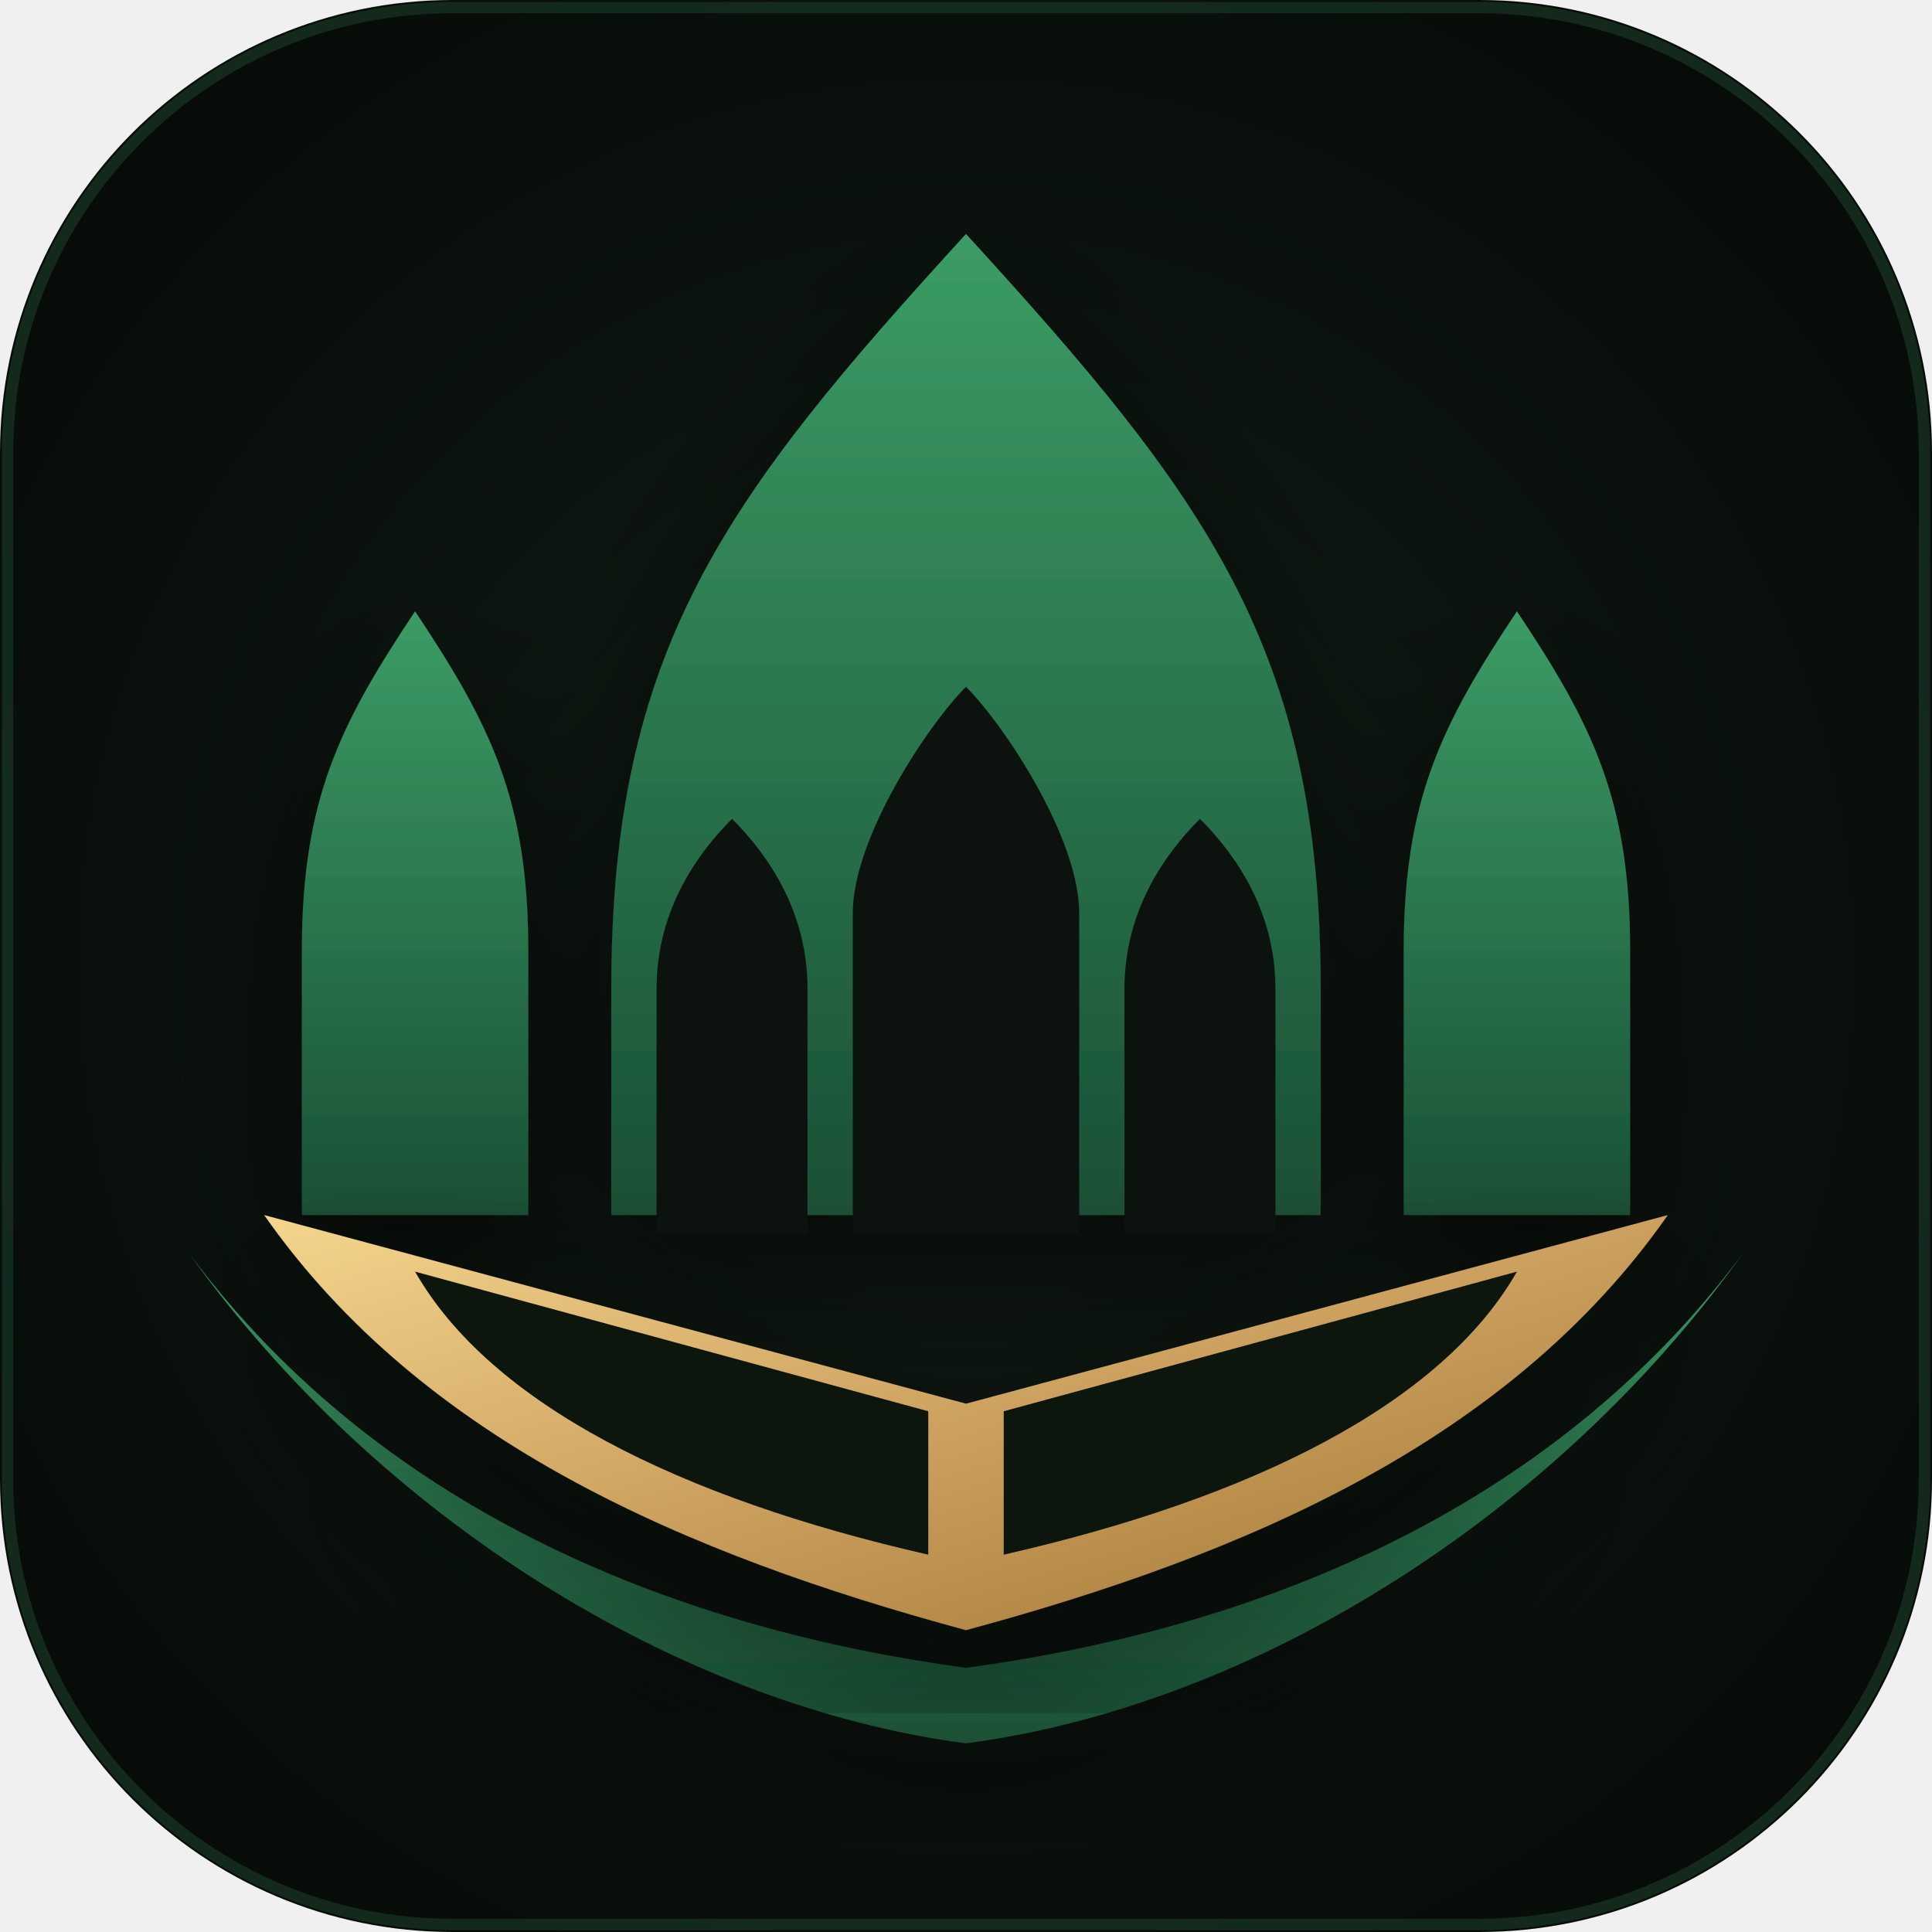
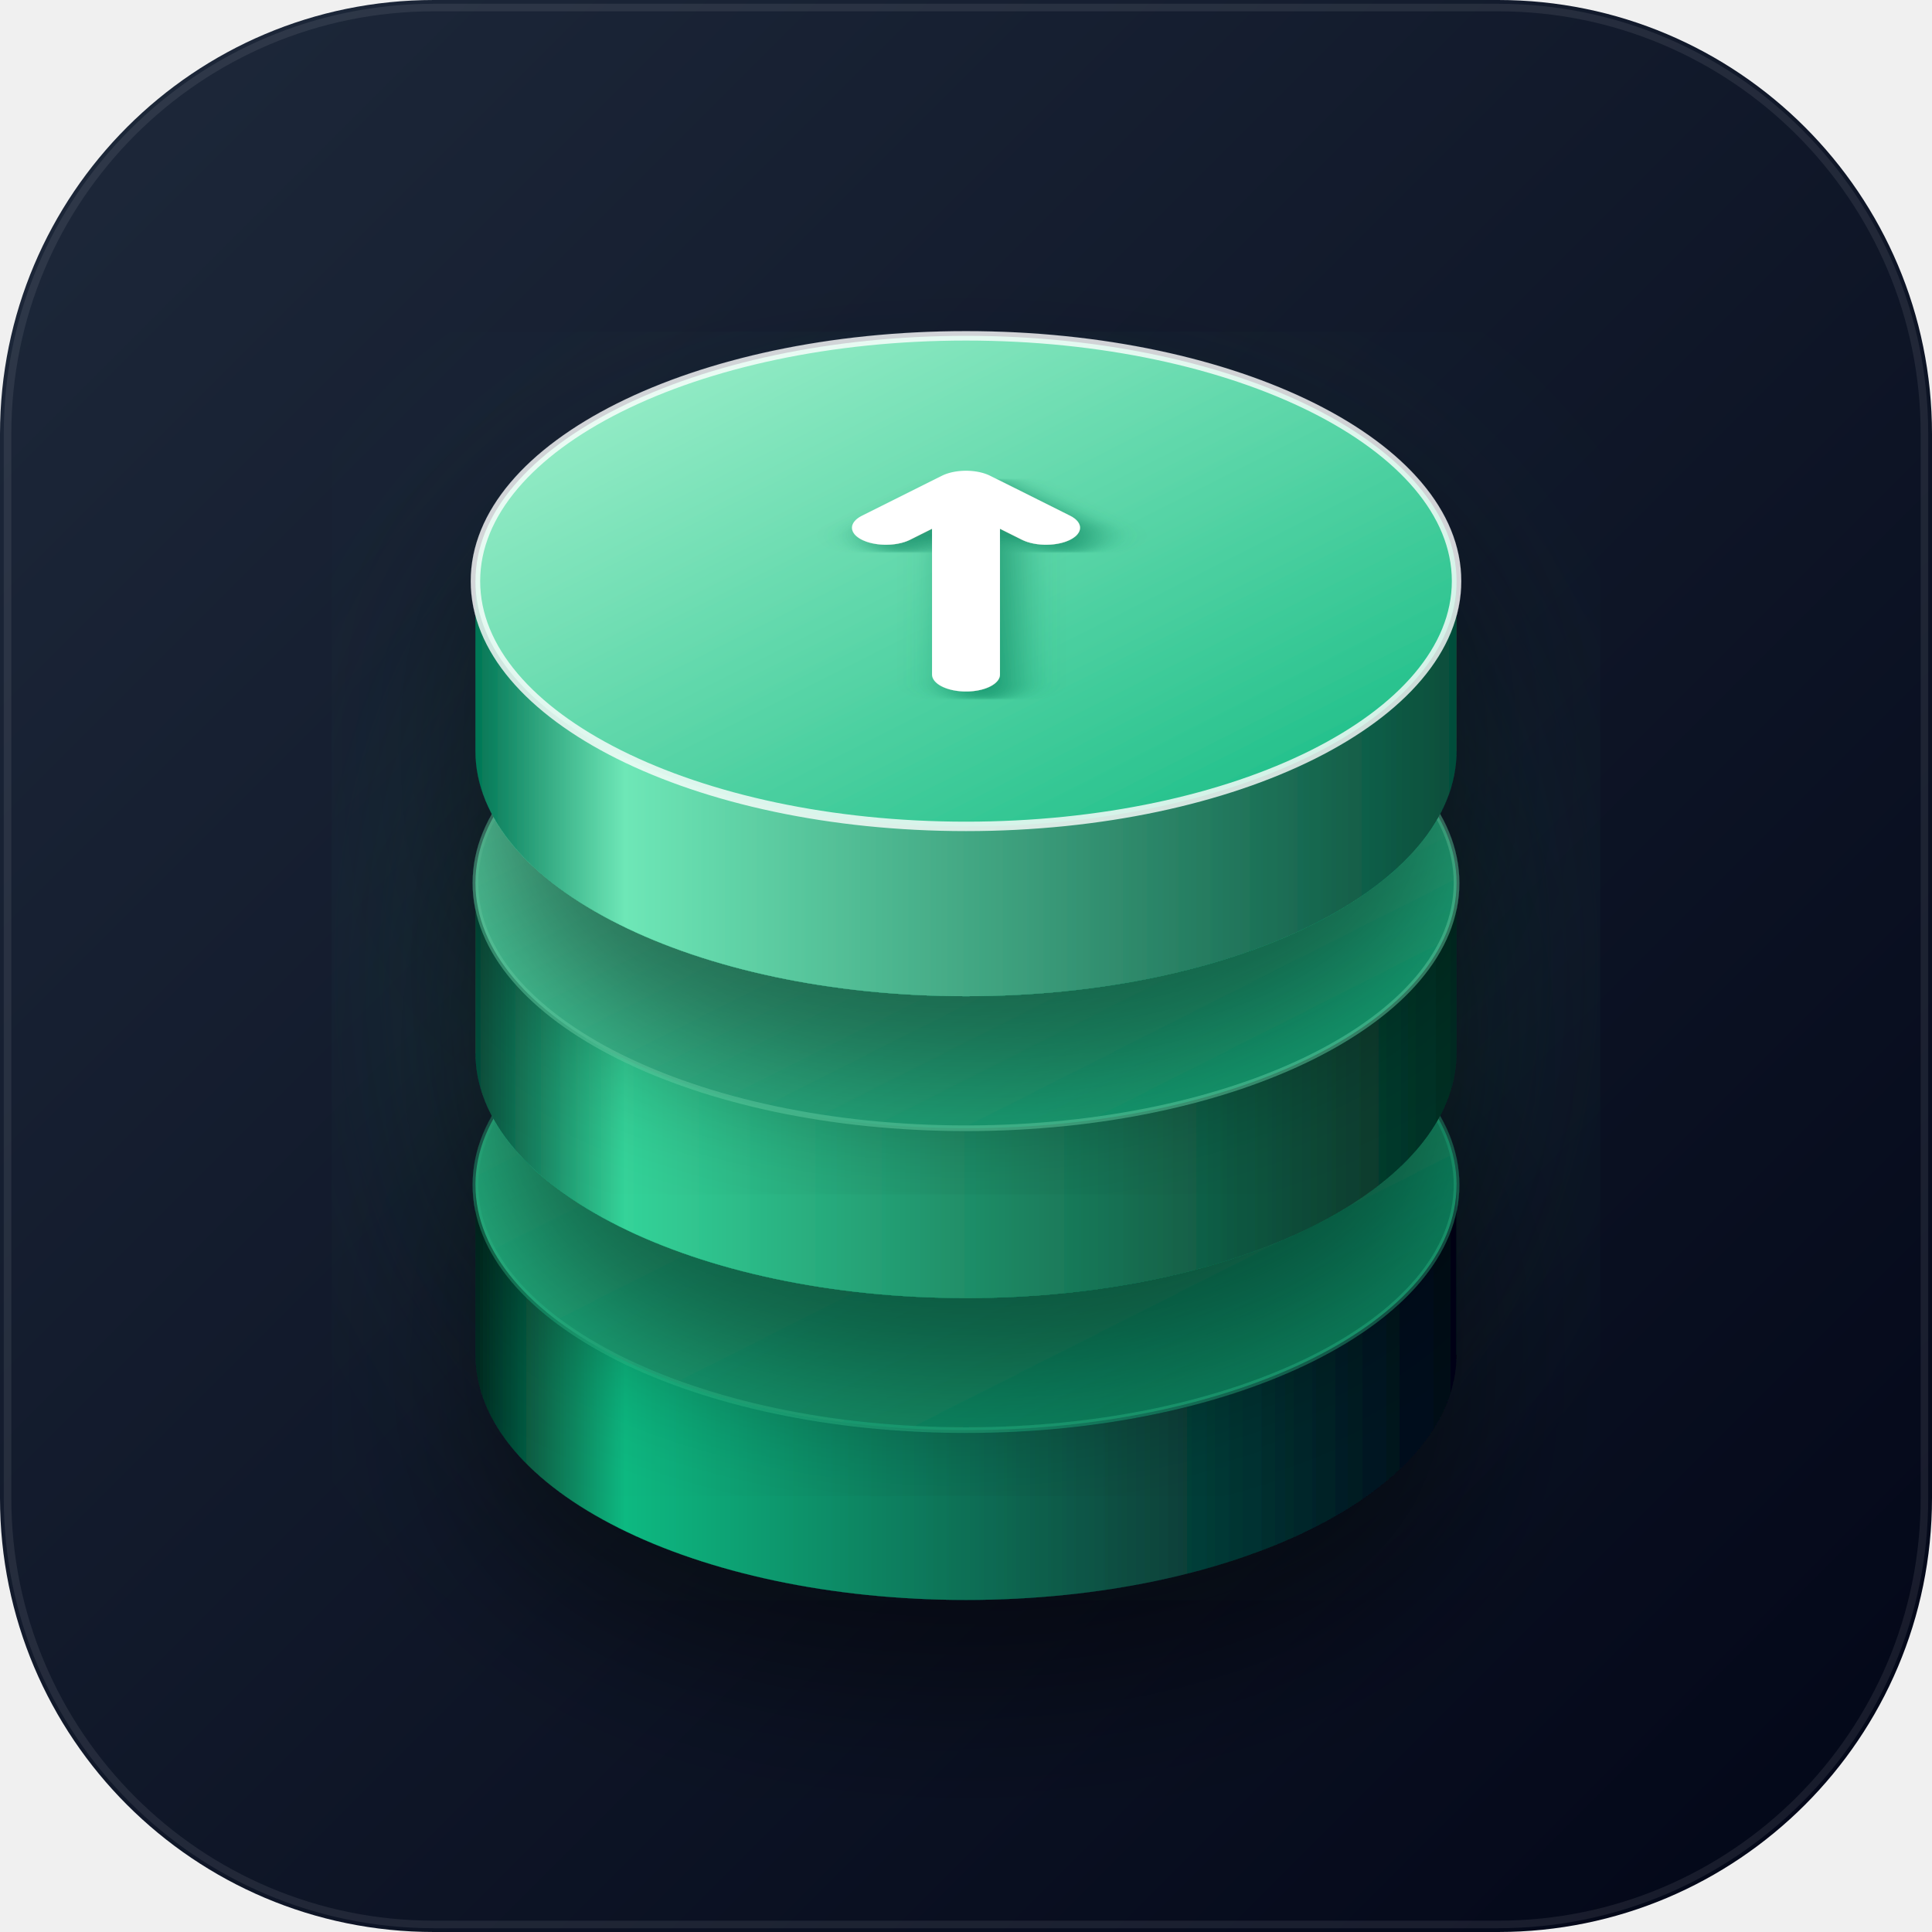
<svg xmlns="http://www.w3.org/2000/svg" viewBox="0 0 512 512" width="512" height="512">
  <defs>
-     <radialGradient id="bgGrad" cx="50%" cy="50%" r="75%">
-       <stop offset="0%" stop-color="#121e17" />
-       <stop offset="100%" stop-color="#040705" />
-     </radialGradient>
-     <linearGradient id="greenGrad" x1="0%" y1="0%" x2="0%" y2="100%">
-       <stop offset="0%" stop-color="#3b9c65" />
-       <stop offset="100%" stop-color="#1a5035" />
+     <linearGradient id="bgGrad" x1="0%" y1="0%" x2="100%" y2="100%">
+       <stop offset="0%" stop-color="#1e293b" />
+       <stop offset="100%" stop-color="#020617" />
    </linearGradient>
-     <linearGradient id="goldGrad" x1="0%" y1="0%" x2="100%" y2="100%">
-       <stop offset="0%" stop-color="#f5d68d" />
-       <stop offset="50%" stop-color="#cca15f" />
-       <stop offset="100%" stop-color="#9e7330" />
+     <linearGradient id="body1" x1="0%" y1="0%" x2="100%" y2="0%">
+       <stop offset="0%" stop-color="#047857" />
+       <stop offset="15%" stop-color="#6ee7b7" />
+       <stop offset="100%" stop-color="#064e3b" />
    </linearGradient>
-     <filter id="shadowHeavy" x="-20%" y="-20%" width="140%" height="140%">
-       <feDropShadow dx="0" dy="16" stdDeviation="20" flood-color="#000000" flood-opacity="0.6" />
+     <linearGradient id="body2" x1="0%" y1="0%" x2="100%" y2="0%">
+       <stop offset="0%" stop-color="#064e3b" />
+       <stop offset="15%" stop-color="#34d399" />
+       <stop offset="100%" stop-color="#022c22" />
+     </linearGradient>
+     <linearGradient id="body3" x1="0%" y1="0%" x2="100%" y2="0%">
+       <stop offset="0%" stop-color="#022c22" />
+       <stop offset="15%" stop-color="#10b981" />
+       <stop offset="100%" stop-color="#020617" />
+     </linearGradient>
+     <linearGradient id="top1" x1="0%" y1="0%" x2="100%" y2="100%">
+       <stop offset="0%" stop-color="#a7f3d0" />
+       <stop offset="100%" stop-color="#10b981" />
+     </linearGradient>
+     <linearGradient id="top2" x1="0%" y1="0%" x2="100%" y2="100%">
+       <stop offset="0%" stop-color="#6ee7b7" />
+       <stop offset="100%" stop-color="#059669" />
+     </linearGradient>
+     <linearGradient id="top3" x1="0%" y1="0%" x2="100%" y2="100%">
+       <stop offset="0%" stop-color="#34d399" />
+       <stop offset="100%" stop-color="#047857" />
+     </linearGradient>
+     <filter id="shadow" x="-30%" y="-30%" width="160%" height="160%">
+       <feDropShadow dx="0" dy="24" stdDeviation="20" flood-color="#000000" flood-opacity="0.45" />
    </filter>
-     <filter id="shadowGold" x="-20%" y="-20%" width="140%" height="140%">
-       <feDropShadow dx="0" dy="8" stdDeviation="12" flood-color="#cca15f" flood-opacity="0.2" />
-       <feDropShadow dx="0" dy="16" stdDeviation="24" flood-color="#000000" flood-opacity="0.5" />
+     <filter id="arrowShadow" x="-20%" y="-20%" width="140%" height="140%">
+       <feDropShadow dx="0" dy="6" stdDeviation="4" flood-color="#047857" flood-opacity="0.6" />
+     </filter>
+     <filter id="glow">
+       <feGaussianBlur stdDeviation="40" />
    </filter>
  </defs>
-   <rect width="512" height="512" rx="120" fill="url(#bgGrad)" />
-   <rect x="2" y="2" width="508" height="508" rx="118" fill="none" stroke="#3b9c65" stroke-width="3" opacity="0.2" />
-   <g transform="translate(0, -8)">
-     <g filter="url(#shadowHeavy)">
-       <path d="M 256 70 C 320 140, 350 180, 350 270 V 330 H 162 V 270 C 162 180, 192 140, 256 70 Z" fill="url(#greenGrad)" />
-       <path d="M 110 170 C 130 200, 140 220, 140 260 V 330 H 80 V 260 C 80 220, 90 200, 110 170 Z" fill="url(#greenGrad)" />
-       <path d="M 402 170 C 382 200, 372 220, 372 260 V 330 H 432 V 260 C 432 220, 422 200, 402 170 Z" fill="url(#greenGrad)" />
-     </g>
-     <g fill="#0c130e">
-       <path d="M 226 335 V 250 C 226 230, 246 200, 256 190 C 266 200, 286 230, 286 250 V 335 Z" />
-       <path d="M 174 335 V 270 C 174 250, 184 235, 194 225 C 204 235, 214 250, 214 270 V 335 Z" />
-       <path d="M 298 335 V 270 C 298 250, 308 235, 318 225 C 328 235, 338 250, 338 270 V 335 Z" />
-     </g>
-     <path d="M 50 340 C 100 410, 180 460, 256 470 C 332 460, 412 410, 462 340 C 410 410, 330 440, 256 450 C 182 440, 102 410, 50 340 Z" fill="url(#greenGrad)" filter="url(#shadowHeavy)" />
-     <g filter="url(#shadowGold)">
-       <path d="M 70 330 L 256 380 L 442 330 C 400 390, 330 420, 256 440 C 182 420, 112 390, 70 330 Z" fill="url(#goldGrad)" />
-       <path d="M 110 345 L 246 382 V 420 C 180 405, 130 380, 110 345 Z" fill="#0c130e" />
-       <path d="M 402 345 L 266 382 V 420 C 332 405, 382 380, 402 345 Z" fill="#0c130e" />
+   <rect width="512" height="512" rx="115" fill="url(#bgGrad)" />
+   <rect x="2" y="2" width="508" height="508" rx="113" fill="none" stroke="#ffffff" stroke-width="2" opacity="0.08" />
+   <circle cx="256" cy="256" r="140" fill="#34d399" filter="url(#glow)" opacity="0.15" />
+   <g filter="url(#shadow)">
+     <path d="M 126 314 v 45 a 130 65 0 0 0 260 0 v -45 z" fill="url(#body3)" />
+     <ellipse cx="256" cy="314" rx="130" ry="65" fill="url(#top3)" stroke="#34d399" stroke-width="1.5" stroke-opacity="0.4" />
+   </g>
+   <g filter="url(#shadow)">
+     <path d="M 126 234 v 45 a 130 65 0 0 0 260 0 v -45 z" fill="url(#body2)" />
+     <ellipse cx="256" cy="234" rx="130" ry="65" fill="url(#top2)" stroke="#6ee7b7" stroke-width="1.5" stroke-opacity="0.5" />
+   </g>
+   <g filter="url(#shadow)">
+     <path d="M 126 154 v 45 a 130 65 0 0 0 260 0 v -45 z" fill="url(#body1)" />
+     <ellipse cx="256" cy="154" rx="130" ry="65" fill="url(#top1)" stroke="#ffffff" stroke-width="2.5" stroke-opacity="0.8" />
+     <g transform="translate(256, 154) scale(1, 0.5) rotate(-45)" filter="url(#arrowShadow)">
+       <path d="M -35 35 L 35 -35 M 5 -35 L 35 -35 L 35 -5" fill="none" stroke="#ffffff" stroke-width="18" stroke-linecap="round" stroke-linejoin="round" />
    </g>
  </g>
</svg>
